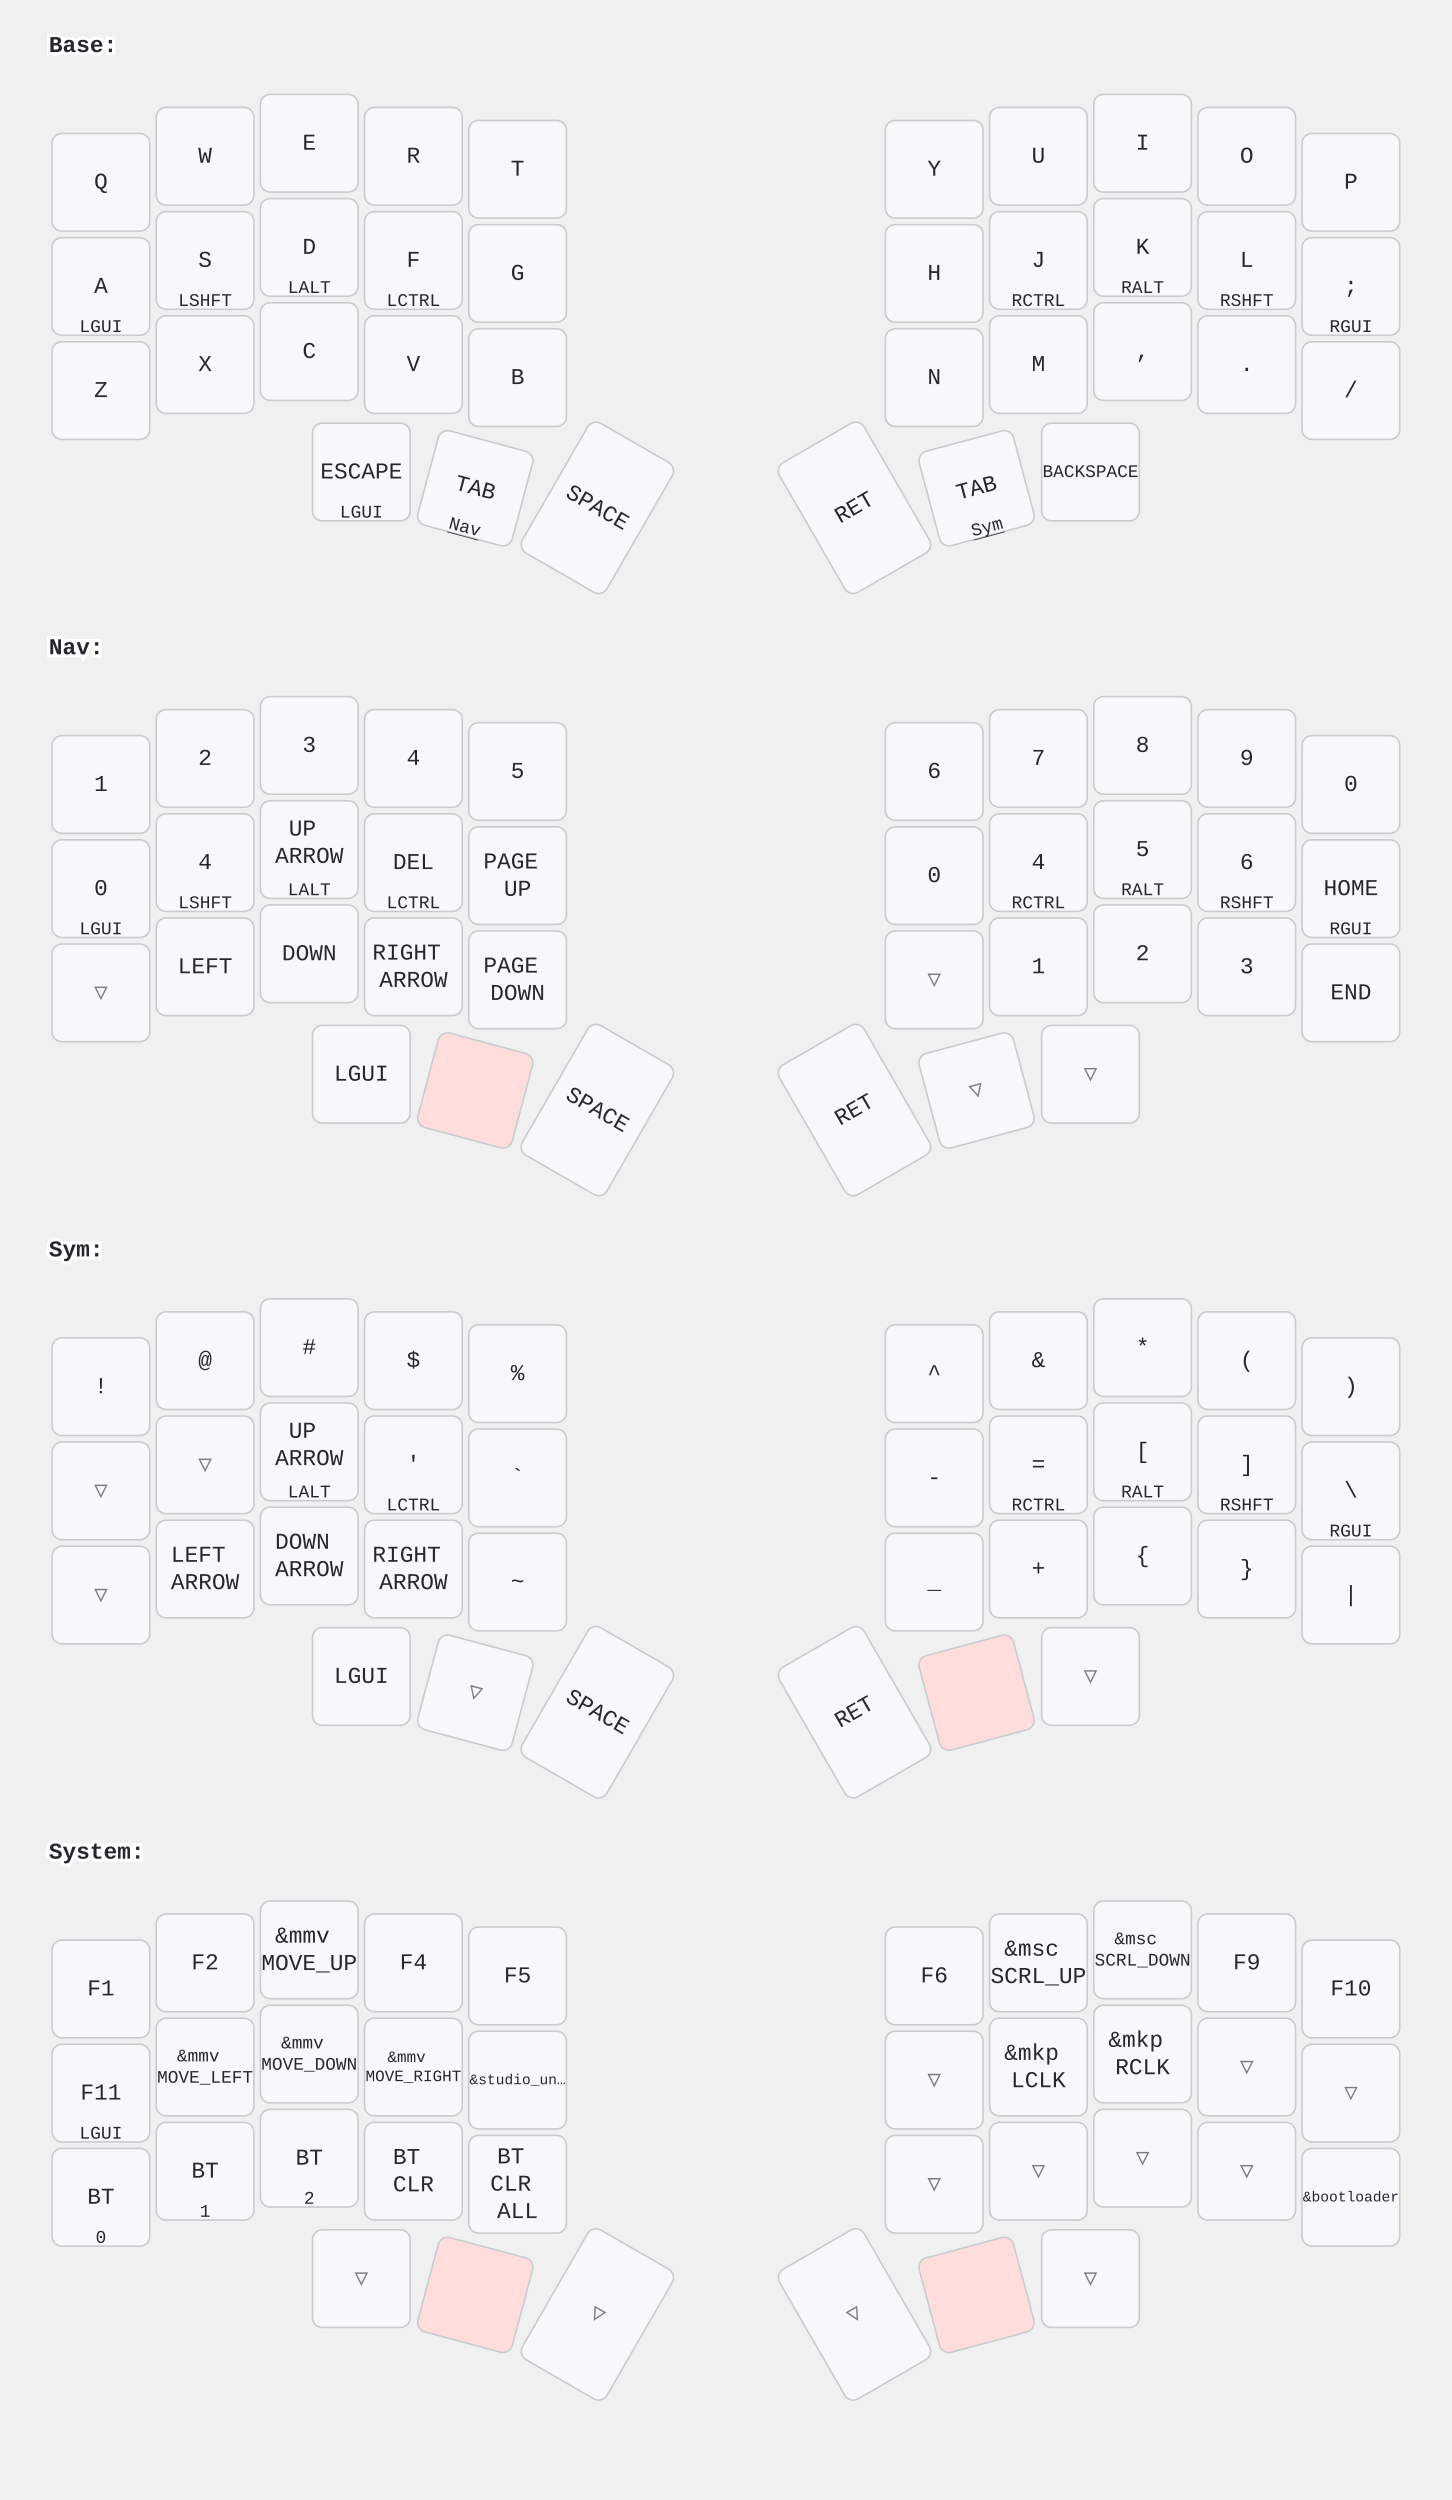
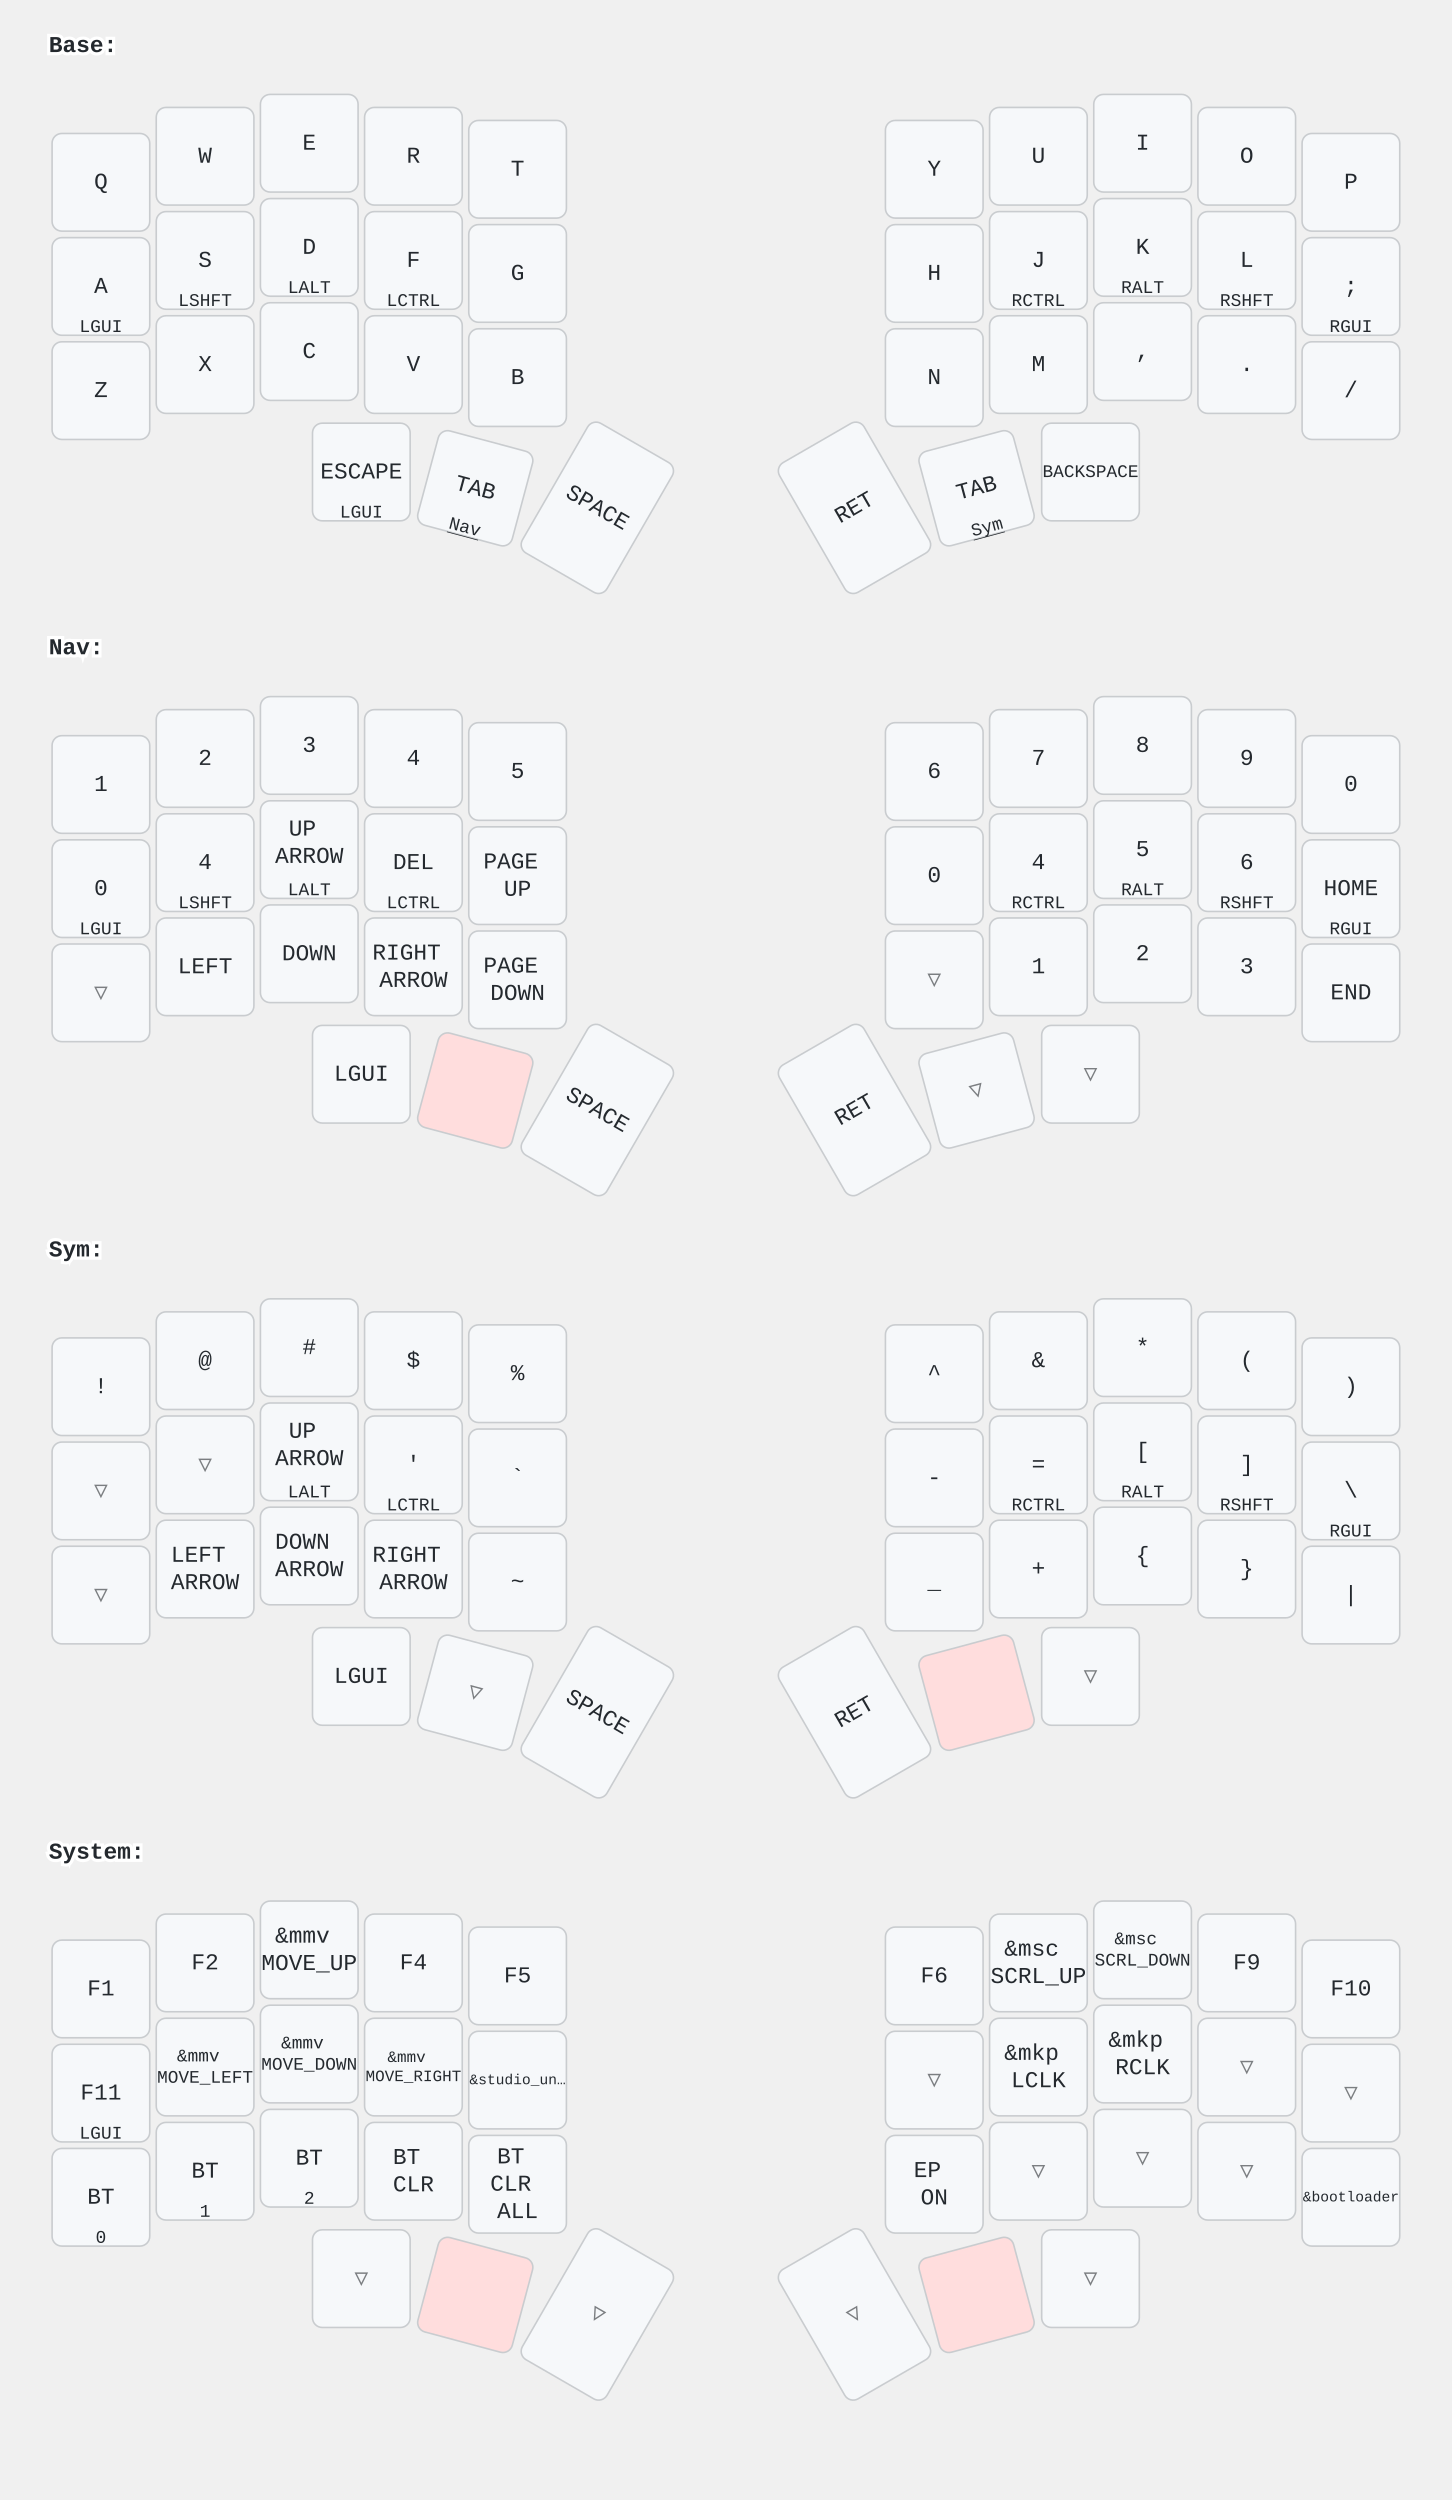
<svg xmlns="http://www.w3.org/2000/svg" width="892" height="1536" viewBox="0 0 892 1536" class="keymap">
  <style>/* inherit to force styles through use tags */
svg path {
    fill: inherit;
}

/* font and background color specifications */
svg.keymap {
    font-family: SFMono-Regular,Consolas,Liberation Mono,Menlo,monospace;
    font-size: 14px;
    font-kerning: normal;
    text-rendering: optimizeLegibility;
    fill: #24292e;
}

/* default key styling */
rect.key {
    fill: #f6f8fa;
}

rect.key, rect.combo {
    stroke: #c9cccf;
    stroke-width: 1;
}

/* default key side styling, only used is draw_key_sides is set */
rect.side {
    filter: brightness(90%);
}

/* color accent for combo boxes */
rect.combo, rect.combo-separate {
    fill: #cdf;
}

/* color accent for held keys */
rect.held, rect.combo.held {
    fill: #fdd;
}

/* color accent for ghost (optional) keys */
rect.ghost, rect.combo.ghost {
    stroke-dasharray: 4, 4;
    stroke-width: 2;
}

text {
    text-anchor: middle;
    dominant-baseline: middle;
}

/* styling for layer labels */
text.label {
    font-weight: bold;
    text-anchor: start;
    stroke: white;
    stroke-width: 4;
    paint-order: stroke;
}

/* styling for optional footer */
text.footer {
    text-anchor: end;
    dominant-baseline: auto;
    stroke: white;
    stroke-width: 4;
    paint-order: stroke;
}

/* styling for combo tap, and key non-tap label text */
text.combo, text.hold, text.shifted, text.left, text.right, text.tl, text.tr, text.bl, text.br {
    font-size: 11px;
}

text.hold, text.bl, text.br {
    text-anchor: middle;
    dominant-baseline: auto;
}

text.shifted, text.tl, text.tr {
    text-anchor: middle;
    dominant-baseline: hanging;
}

text.left, text.tl, text.bl {
    text-anchor: start;
}

text.right, text.tr, text.br {
    text-anchor: end;
}

text.layer-activator {
    text-decoration: underline;
}

/* styling for hold/shifted label text in combo box */
text.combo.hold, text.combo.shifted, text.combo.left, text.combo.right {
    font-size: 8px;
}

/* lighter symbol for transparent keys */
text.trans {
    fill: #7b7e81;
}

/* styling for combo dendrons */
path.combo {
    stroke-width: 1;
    stroke: gray;
    fill: none;
}

/* Start Tabler Icons Cleanup */
/* cannot use height/width with glyphs */
.icon-tabler &gt; path {
    fill: inherit;
    stroke: inherit;
    stroke-width: 2;
}
/* hide tabler's default box */
.icon-tabler &gt; path[stroke="none"][fill="none"] {
    visibility: hidden;
}
/* End Tabler Icons Cleanup */
</style>
  <g transform="translate(30, 0)" class="layer-Base">
    <text x="0" y="28" class="label" id="Base">Base:</text>
    <g transform="translate(0, 56)">
      <g transform="translate(32, 56)" class="key keypos-0">
        <rect rx="6" ry="6" x="-30" y="-30" width="60" height="60" class="key" />
        <text x="0" y="0" class="key tap">Q</text>
      </g>
      <g transform="translate(96, 40)" class="key keypos-1">
        <rect rx="6" ry="6" x="-30" y="-30" width="60" height="60" class="key" />
        <text x="0" y="0" class="key tap">W</text>
      </g>
      <g transform="translate(160, 32)" class="key keypos-2">
        <rect rx="6" ry="6" x="-30" y="-30" width="60" height="60" class="key" />
        <text x="0" y="0" class="key tap">E</text>
      </g>
      <g transform="translate(224, 40)" class="key keypos-3">
        <rect rx="6" ry="6" x="-30" y="-30" width="60" height="60" class="key" />
        <text x="0" y="0" class="key tap">R</text>
      </g>
      <g transform="translate(288, 48)" class="key keypos-4">
        <rect rx="6" ry="6" x="-30" y="-30" width="60" height="60" class="key" />
        <text x="0" y="0" class="key tap">T</text>
      </g>
      <g transform="translate(544, 48)" class="key keypos-5">
        <rect rx="6" ry="6" x="-30" y="-30" width="60" height="60" class="key" />
        <text x="0" y="0" class="key tap">Y</text>
      </g>
      <g transform="translate(608, 40)" class="key keypos-6">
        <rect rx="6" ry="6" x="-30" y="-30" width="60" height="60" class="key" />
        <text x="0" y="0" class="key tap">U</text>
      </g>
      <g transform="translate(672, 32)" class="key keypos-7">
        <rect rx="6" ry="6" x="-30" y="-30" width="60" height="60" class="key" />
        <text x="0" y="0" class="key tap">I</text>
      </g>
      <g transform="translate(736, 40)" class="key keypos-8">
        <rect rx="6" ry="6" x="-30" y="-30" width="60" height="60" class="key" />
        <text x="0" y="0" class="key tap">O</text>
      </g>
      <g transform="translate(800, 56)" class="key keypos-9">
        <rect rx="6" ry="6" x="-30" y="-30" width="60" height="60" class="key" />
        <text x="0" y="0" class="key tap">P</text>
      </g>
      <g transform="translate(32, 120)" class="key keypos-10">
        <rect rx="6" ry="6" x="-30" y="-30" width="60" height="60" class="key" />
        <text x="0" y="0" class="key tap">A</text>
        <text x="0" y="28" class="key hold">LGUI</text>
      </g>
      <g transform="translate(96, 104)" class="key keypos-11">
        <rect rx="6" ry="6" x="-30" y="-30" width="60" height="60" class="key" />
        <text x="0" y="0" class="key tap">S</text>
        <text x="0" y="28" class="key hold">LSHFT</text>
      </g>
      <g transform="translate(160, 96)" class="key keypos-12">
        <rect rx="6" ry="6" x="-30" y="-30" width="60" height="60" class="key" />
        <text x="0" y="0" class="key tap">D</text>
        <text x="0" y="28" class="key hold">LALT</text>
      </g>
      <g transform="translate(224, 104)" class="key keypos-13">
        <rect rx="6" ry="6" x="-30" y="-30" width="60" height="60" class="key" />
        <text x="0" y="0" class="key tap">F</text>
        <text x="0" y="28" class="key hold">LCTRL</text>
      </g>
      <g transform="translate(288, 112)" class="key keypos-14">
        <rect rx="6" ry="6" x="-30" y="-30" width="60" height="60" class="key" />
        <text x="0" y="0" class="key tap">G</text>
      </g>
      <g transform="translate(544, 112)" class="key keypos-15">
        <rect rx="6" ry="6" x="-30" y="-30" width="60" height="60" class="key" />
        <text x="0" y="0" class="key tap">H</text>
      </g>
      <g transform="translate(608, 104)" class="key keypos-16">
        <rect rx="6" ry="6" x="-30" y="-30" width="60" height="60" class="key" />
        <text x="0" y="0" class="key tap">J</text>
        <text x="0" y="28" class="key hold">RCTRL</text>
      </g>
      <g transform="translate(672, 96)" class="key keypos-17">
        <rect rx="6" ry="6" x="-30" y="-30" width="60" height="60" class="key" />
        <text x="0" y="0" class="key tap">K</text>
        <text x="0" y="28" class="key hold">RALT</text>
      </g>
      <g transform="translate(736, 104)" class="key keypos-18">
        <rect rx="6" ry="6" x="-30" y="-30" width="60" height="60" class="key" />
        <text x="0" y="0" class="key tap">L</text>
        <text x="0" y="28" class="key hold">RSHFT</text>
      </g>
      <g transform="translate(800, 120)" class="key keypos-19">
        <rect rx="6" ry="6" x="-30" y="-30" width="60" height="60" class="key" />
        <text x="0" y="0" class="key tap">;</text>
        <text x="0" y="28" class="key hold">RGUI</text>
      </g>
      <g transform="translate(32, 184)" class="key keypos-20">
        <rect rx="6" ry="6" x="-30" y="-30" width="60" height="60" class="key" />
        <text x="0" y="0" class="key tap">Z</text>
      </g>
      <g transform="translate(96, 168)" class="key keypos-21">
        <rect rx="6" ry="6" x="-30" y="-30" width="60" height="60" class="key" />
        <text x="0" y="0" class="key tap">X</text>
      </g>
      <g transform="translate(160, 160)" class="key keypos-22">
        <rect rx="6" ry="6" x="-30" y="-30" width="60" height="60" class="key" />
        <text x="0" y="0" class="key tap">C</text>
      </g>
      <g transform="translate(224, 168)" class="key keypos-23">
        <rect rx="6" ry="6" x="-30" y="-30" width="60" height="60" class="key" />
        <text x="0" y="0" class="key tap">V</text>
      </g>
      <g transform="translate(288, 176)" class="key keypos-24">
        <rect rx="6" ry="6" x="-30" y="-30" width="60" height="60" class="key" />
        <text x="0" y="0" class="key tap">B</text>
      </g>
      <g transform="translate(544, 176)" class="key keypos-25">
        <rect rx="6" ry="6" x="-30" y="-30" width="60" height="60" class="key" />
        <text x="0" y="0" class="key tap">N</text>
      </g>
      <g transform="translate(608, 168)" class="key keypos-26">
        <rect rx="6" ry="6" x="-30" y="-30" width="60" height="60" class="key" />
        <text x="0" y="0" class="key tap">M</text>
      </g>
      <g transform="translate(672, 160)" class="key keypos-27">
        <rect rx="6" ry="6" x="-30" y="-30" width="60" height="60" class="key" />
        <text x="0" y="0" class="key tap">,</text>
      </g>
      <g transform="translate(736, 168)" class="key keypos-28">
        <rect rx="6" ry="6" x="-30" y="-30" width="60" height="60" class="key" />
        <text x="0" y="0" class="key tap">.</text>
      </g>
      <g transform="translate(800, 184)" class="key keypos-29">
        <rect rx="6" ry="6" x="-30" y="-30" width="60" height="60" class="key" />
        <text x="0" y="0" class="key tap">/</text>
      </g>
      <g transform="translate(192, 234)" class="key keypos-30">
        <rect rx="6" ry="6" x="-30" y="-30" width="60" height="60" class="key" />
        <text x="0" y="0" class="key tap">ESCAPE</text>
        <text x="0" y="28" class="key hold">LGUI</text>
      </g>
      <g transform="translate(262, 244) rotate(15.0)" class="key keypos-31">
        <rect rx="6" ry="6" x="-30" y="-30" width="60" height="60" class="key" />
        <text x="0" y="0" class="key tap">TAB</text>
        <a href="#Nav">
          <text x="0" y="28" class="key hold layer-activator">Nav</text>
        </a>
      </g>
      <g transform="translate(337, 256) rotate(30.0)" class="key keypos-32">
        <rect rx="6" ry="6" x="-30" y="-46" width="60" height="92" class="key" />
        <text x="0" y="0" class="key tap">SPACE</text>
      </g>
      <g transform="translate(495, 256) rotate(-30.0)" class="key keypos-33">
        <rect rx="6" ry="6" x="-30" y="-46" width="60" height="92" class="key" />
        <text x="0" y="0" class="key tap">RET</text>
      </g>
      <g transform="translate(570, 244) rotate(-15.0)" class="key keypos-34">
        <rect rx="6" ry="6" x="-30" y="-30" width="60" height="60" class="key" />
        <text x="0" y="0" class="key tap">TAB</text>
        <a href="#Sym">
          <text x="0" y="28" class="key hold layer-activator">Sym</text>
        </a>
      </g>
      <g transform="translate(640, 234)" class="key keypos-35">
        <rect rx="6" ry="6" x="-30" y="-30" width="60" height="60" class="key" />
        <text x="0" y="0" class="key tap">
          <tspan style="font-size: 78%">BACKSPACE</tspan>
        </text>
      </g>
    </g>
  </g>
  <g transform="translate(30, 370)" class="layer-Nav">
    <text x="0" y="28" class="label" id="Nav">Nav:</text>
    <g transform="translate(0, 56)">
      <g transform="translate(32, 56)" class="key keypos-0">
        <rect rx="6" ry="6" x="-30" y="-30" width="60" height="60" class="key" />
        <text x="0" y="0" class="key tap">1</text>
      </g>
      <g transform="translate(96, 40)" class="key keypos-1">
        <rect rx="6" ry="6" x="-30" y="-30" width="60" height="60" class="key" />
        <text x="0" y="0" class="key tap">2</text>
      </g>
      <g transform="translate(160, 32)" class="key keypos-2">
        <rect rx="6" ry="6" x="-30" y="-30" width="60" height="60" class="key" />
        <text x="0" y="0" class="key tap">3</text>
      </g>
      <g transform="translate(224, 40)" class="key keypos-3">
        <rect rx="6" ry="6" x="-30" y="-30" width="60" height="60" class="key" />
        <text x="0" y="0" class="key tap">4</text>
      </g>
      <g transform="translate(288, 48)" class="key keypos-4">
        <rect rx="6" ry="6" x="-30" y="-30" width="60" height="60" class="key" />
        <text x="0" y="0" class="key tap">5</text>
      </g>
      <g transform="translate(544, 48)" class="key keypos-5">
        <rect rx="6" ry="6" x="-30" y="-30" width="60" height="60" class="key" />
        <text x="0" y="0" class="key tap">6</text>
      </g>
      <g transform="translate(608, 40)" class="key keypos-6">
        <rect rx="6" ry="6" x="-30" y="-30" width="60" height="60" class="key" />
        <text x="0" y="0" class="key tap">7</text>
      </g>
      <g transform="translate(672, 32)" class="key keypos-7">
        <rect rx="6" ry="6" x="-30" y="-30" width="60" height="60" class="key" />
        <text x="0" y="0" class="key tap">8</text>
      </g>
      <g transform="translate(736, 40)" class="key keypos-8">
        <rect rx="6" ry="6" x="-30" y="-30" width="60" height="60" class="key" />
        <text x="0" y="0" class="key tap">9</text>
      </g>
      <g transform="translate(800, 56)" class="key keypos-9">
        <rect rx="6" ry="6" x="-30" y="-30" width="60" height="60" class="key" />
        <text x="0" y="0" class="key tap">0</text>
      </g>
      <g transform="translate(32, 120)" class="key keypos-10">
        <rect rx="6" ry="6" x="-30" y="-30" width="60" height="60" class="key" />
        <text x="0" y="0" class="key tap">0</text>
        <text x="0" y="28" class="key hold">LGUI</text>
      </g>
      <g transform="translate(96, 104)" class="key keypos-11">
        <rect rx="6" ry="6" x="-30" y="-30" width="60" height="60" class="key" />
        <text x="0" y="0" class="key tap">4</text>
        <text x="0" y="28" class="key hold">LSHFT</text>
      </g>
      <g transform="translate(160, 96)" class="key keypos-12">
        <rect rx="6" ry="6" x="-30" y="-30" width="60" height="60" class="key" />
        <text x="0" y="0" class="key tap">
          <tspan x="0" dy="-0.9em">UP</tspan>
          <tspan x="0" dy="1.2em">ARROW</tspan>
        </text>
        <text x="0" y="28" class="key hold">LALT</text>
      </g>
      <g transform="translate(224, 104)" class="key keypos-13">
        <rect rx="6" ry="6" x="-30" y="-30" width="60" height="60" class="key" />
        <text x="0" y="0" class="key tap">DEL</text>
        <text x="0" y="28" class="key hold">LCTRL</text>
      </g>
      <g transform="translate(288, 112)" class="key keypos-14">
        <rect rx="6" ry="6" x="-30" y="-30" width="60" height="60" class="key" />
        <text x="0" y="0" class="key tap">
          <tspan x="0" dy="-0.6em">PAGE</tspan>
          <tspan x="0" dy="1.2em">UP</tspan>
        </text>
      </g>
      <g transform="translate(544, 112)" class="key keypos-15">
        <rect rx="6" ry="6" x="-30" y="-30" width="60" height="60" class="key" />
        <text x="0" y="0" class="key tap">0</text>
      </g>
      <g transform="translate(608, 104)" class="key keypos-16">
        <rect rx="6" ry="6" x="-30" y="-30" width="60" height="60" class="key" />
        <text x="0" y="0" class="key tap">4</text>
        <text x="0" y="28" class="key hold">RCTRL</text>
      </g>
      <g transform="translate(672, 96)" class="key keypos-17">
        <rect rx="6" ry="6" x="-30" y="-30" width="60" height="60" class="key" />
        <text x="0" y="0" class="key tap">5</text>
        <text x="0" y="28" class="key hold">RALT</text>
      </g>
      <g transform="translate(736, 104)" class="key keypos-18">
        <rect rx="6" ry="6" x="-30" y="-30" width="60" height="60" class="key" />
        <text x="0" y="0" class="key tap">6</text>
        <text x="0" y="28" class="key hold">RSHFT</text>
      </g>
      <g transform="translate(800, 120)" class="key keypos-19">
        <rect rx="6" ry="6" x="-30" y="-30" width="60" height="60" class="key" />
        <text x="0" y="0" class="key tap">HOME</text>
        <text x="0" y="28" class="key hold">RGUI</text>
      </g>
      <g transform="translate(32, 184)" class="key trans keypos-20">
        <rect rx="6" ry="6" x="-30" y="-30" width="60" height="60" class="key trans" />
        <text x="0" y="0" class="key trans tap">▽</text>
      </g>
      <g transform="translate(96, 168)" class="key keypos-21">
        <rect rx="6" ry="6" x="-30" y="-30" width="60" height="60" class="key" />
        <text x="0" y="0" class="key tap">LEFT</text>
      </g>
      <g transform="translate(160, 160)" class="key keypos-22">
        <rect rx="6" ry="6" x="-30" y="-30" width="60" height="60" class="key" />
        <text x="0" y="0" class="key tap">DOWN</text>
      </g>
      <g transform="translate(224, 168)" class="key keypos-23">
        <rect rx="6" ry="6" x="-30" y="-30" width="60" height="60" class="key" />
        <text x="0" y="0" class="key tap">
          <tspan x="0" dy="-0.6em">RIGHT</tspan>
          <tspan x="0" dy="1.2em">ARROW</tspan>
        </text>
      </g>
      <g transform="translate(288, 176)" class="key keypos-24">
        <rect rx="6" ry="6" x="-30" y="-30" width="60" height="60" class="key" />
        <text x="0" y="0" class="key tap">
          <tspan x="0" dy="-0.6em">PAGE</tspan>
          <tspan x="0" dy="1.2em">DOWN</tspan>
        </text>
      </g>
      <g transform="translate(544, 176)" class="key trans keypos-25">
        <rect rx="6" ry="6" x="-30" y="-30" width="60" height="60" class="key trans" />
        <text x="0" y="0" class="key trans tap">▽</text>
      </g>
      <g transform="translate(608, 168)" class="key keypos-26">
        <rect rx="6" ry="6" x="-30" y="-30" width="60" height="60" class="key" />
        <text x="0" y="0" class="key tap">1</text>
      </g>
      <g transform="translate(672, 160)" class="key keypos-27">
        <rect rx="6" ry="6" x="-30" y="-30" width="60" height="60" class="key" />
        <text x="0" y="0" class="key tap">2</text>
      </g>
      <g transform="translate(736, 168)" class="key keypos-28">
        <rect rx="6" ry="6" x="-30" y="-30" width="60" height="60" class="key" />
        <text x="0" y="0" class="key tap">3</text>
      </g>
      <g transform="translate(800, 184)" class="key keypos-29">
        <rect rx="6" ry="6" x="-30" y="-30" width="60" height="60" class="key" />
        <text x="0" y="0" class="key tap">END</text>
      </g>
      <g transform="translate(192, 234)" class="key keypos-30">
        <rect rx="6" ry="6" x="-30" y="-30" width="60" height="60" class="key" />
        <text x="0" y="0" class="key tap">LGUI</text>
      </g>
      <g transform="translate(262, 244) rotate(15.0)" class="key held keypos-31">
        <rect rx="6" ry="6" x="-30" y="-30" width="60" height="60" class="key held" />
      </g>
      <g transform="translate(337, 256) rotate(30.0)" class="key keypos-32">
        <rect rx="6" ry="6" x="-30" y="-46" width="60" height="92" class="key" />
        <text x="0" y="0" class="key tap">SPACE</text>
      </g>
      <g transform="translate(495, 256) rotate(-30.0)" class="key keypos-33">
        <rect rx="6" ry="6" x="-30" y="-46" width="60" height="92" class="key" />
        <text x="0" y="0" class="key tap">RET</text>
      </g>
      <g transform="translate(570, 244) rotate(-15.0)" class="key trans keypos-34">
        <rect rx="6" ry="6" x="-30" y="-30" width="60" height="60" class="key trans" />
        <text x="0" y="0" class="key trans tap">▽</text>
      </g>
      <g transform="translate(640, 234)" class="key trans keypos-35">
        <rect rx="6" ry="6" x="-30" y="-30" width="60" height="60" class="key trans" />
        <text x="0" y="0" class="key trans tap">▽</text>
      </g>
    </g>
  </g>
  <g transform="translate(30, 740)" class="layer-Sym">
    <text x="0" y="28" class="label" id="Sym">Sym:</text>
    <g transform="translate(0, 56)">
      <g transform="translate(32, 56)" class="key keypos-0">
        <rect rx="6" ry="6" x="-30" y="-30" width="60" height="60" class="key" />
        <text x="0" y="0" class="key tap">!</text>
      </g>
      <g transform="translate(96, 40)" class="key keypos-1">
        <rect rx="6" ry="6" x="-30" y="-30" width="60" height="60" class="key" />
        <text x="0" y="0" class="key tap">@</text>
      </g>
      <g transform="translate(160, 32)" class="key keypos-2">
        <rect rx="6" ry="6" x="-30" y="-30" width="60" height="60" class="key" />
        <text x="0" y="0" class="key tap">#</text>
      </g>
      <g transform="translate(224, 40)" class="key keypos-3">
        <rect rx="6" ry="6" x="-30" y="-30" width="60" height="60" class="key" />
        <text x="0" y="0" class="key tap">$</text>
      </g>
      <g transform="translate(288, 48)" class="key keypos-4">
        <rect rx="6" ry="6" x="-30" y="-30" width="60" height="60" class="key" />
        <text x="0" y="0" class="key tap">%</text>
      </g>
      <g transform="translate(544, 48)" class="key keypos-5">
        <rect rx="6" ry="6" x="-30" y="-30" width="60" height="60" class="key" />
        <text x="0" y="0" class="key tap">^</text>
      </g>
      <g transform="translate(608, 40)" class="key keypos-6">
        <rect rx="6" ry="6" x="-30" y="-30" width="60" height="60" class="key" />
        <text x="0" y="0" class="key tap">&amp;</text>
      </g>
      <g transform="translate(672, 32)" class="key keypos-7">
        <rect rx="6" ry="6" x="-30" y="-30" width="60" height="60" class="key" />
        <text x="0" y="0" class="key tap">*</text>
      </g>
      <g transform="translate(736, 40)" class="key keypos-8">
        <rect rx="6" ry="6" x="-30" y="-30" width="60" height="60" class="key" />
        <text x="0" y="0" class="key tap">(</text>
      </g>
      <g transform="translate(800, 56)" class="key keypos-9">
        <rect rx="6" ry="6" x="-30" y="-30" width="60" height="60" class="key" />
        <text x="0" y="0" class="key tap">)</text>
      </g>
      <g transform="translate(32, 120)" class="key trans keypos-10">
        <rect rx="6" ry="6" x="-30" y="-30" width="60" height="60" class="key trans" />
        <text x="0" y="0" class="key trans tap">▽</text>
      </g>
      <g transform="translate(96, 104)" class="key trans keypos-11">
        <rect rx="6" ry="6" x="-30" y="-30" width="60" height="60" class="key trans" />
        <text x="0" y="0" class="key trans tap">▽</text>
      </g>
      <g transform="translate(160, 96)" class="key keypos-12">
        <rect rx="6" ry="6" x="-30" y="-30" width="60" height="60" class="key" />
        <text x="0" y="0" class="key tap">
          <tspan x="0" dy="-0.9em">UP</tspan>
          <tspan x="0" dy="1.2em">ARROW</tspan>
        </text>
        <text x="0" y="28" class="key hold">LALT</text>
      </g>
      <g transform="translate(224, 104)" class="key keypos-13">
        <rect rx="6" ry="6" x="-30" y="-30" width="60" height="60" class="key" />
        <text x="0" y="0" class="key tap">'</text>
        <text x="0" y="28" class="key hold">LCTRL</text>
      </g>
      <g transform="translate(288, 112)" class="key keypos-14">
        <rect rx="6" ry="6" x="-30" y="-30" width="60" height="60" class="key" />
        <text x="0" y="0" class="key tap">`</text>
      </g>
      <g transform="translate(544, 112)" class="key keypos-15">
        <rect rx="6" ry="6" x="-30" y="-30" width="60" height="60" class="key" />
        <text x="0" y="0" class="key tap">-</text>
      </g>
      <g transform="translate(608, 104)" class="key keypos-16">
        <rect rx="6" ry="6" x="-30" y="-30" width="60" height="60" class="key" />
        <text x="0" y="0" class="key tap">=</text>
        <text x="0" y="28" class="key hold">RCTRL</text>
      </g>
      <g transform="translate(672, 96)" class="key keypos-17">
        <rect rx="6" ry="6" x="-30" y="-30" width="60" height="60" class="key" />
        <text x="0" y="0" class="key tap">[</text>
        <text x="0" y="28" class="key hold">RALT</text>
      </g>
      <g transform="translate(736, 104)" class="key keypos-18">
        <rect rx="6" ry="6" x="-30" y="-30" width="60" height="60" class="key" />
        <text x="0" y="0" class="key tap">]</text>
        <text x="0" y="28" class="key hold">RSHFT</text>
      </g>
      <g transform="translate(800, 120)" class="key keypos-19">
        <rect rx="6" ry="6" x="-30" y="-30" width="60" height="60" class="key" />
        <text x="0" y="0" class="key tap">\</text>
        <text x="0" y="28" class="key hold">RGUI</text>
      </g>
      <g transform="translate(32, 184)" class="key trans keypos-20">
        <rect rx="6" ry="6" x="-30" y="-30" width="60" height="60" class="key trans" />
        <text x="0" y="0" class="key trans tap">▽</text>
      </g>
      <g transform="translate(96, 168)" class="key keypos-21">
        <rect rx="6" ry="6" x="-30" y="-30" width="60" height="60" class="key" />
        <text x="0" y="0" class="key tap">
          <tspan x="0" dy="-0.6em">LEFT</tspan>
          <tspan x="0" dy="1.2em">ARROW</tspan>
        </text>
      </g>
      <g transform="translate(160, 160)" class="key keypos-22">
        <rect rx="6" ry="6" x="-30" y="-30" width="60" height="60" class="key" />
        <text x="0" y="0" class="key tap">
          <tspan x="0" dy="-0.6em">DOWN</tspan>
          <tspan x="0" dy="1.2em">ARROW</tspan>
        </text>
      </g>
      <g transform="translate(224, 168)" class="key keypos-23">
        <rect rx="6" ry="6" x="-30" y="-30" width="60" height="60" class="key" />
        <text x="0" y="0" class="key tap">
          <tspan x="0" dy="-0.6em">RIGHT</tspan>
          <tspan x="0" dy="1.2em">ARROW</tspan>
        </text>
      </g>
      <g transform="translate(288, 176)" class="key keypos-24">
        <rect rx="6" ry="6" x="-30" y="-30" width="60" height="60" class="key" />
        <text x="0" y="0" class="key tap">~</text>
      </g>
      <g transform="translate(544, 176)" class="key keypos-25">
        <rect rx="6" ry="6" x="-30" y="-30" width="60" height="60" class="key" />
        <text x="0" y="0" class="key tap">_</text>
      </g>
      <g transform="translate(608, 168)" class="key keypos-26">
        <rect rx="6" ry="6" x="-30" y="-30" width="60" height="60" class="key" />
        <text x="0" y="0" class="key tap">+</text>
      </g>
      <g transform="translate(672, 160)" class="key keypos-27">
        <rect rx="6" ry="6" x="-30" y="-30" width="60" height="60" class="key" />
        <text x="0" y="0" class="key tap">{</text>
      </g>
      <g transform="translate(736, 168)" class="key keypos-28">
        <rect rx="6" ry="6" x="-30" y="-30" width="60" height="60" class="key" />
        <text x="0" y="0" class="key tap">}</text>
      </g>
      <g transform="translate(800, 184)" class="key keypos-29">
        <rect rx="6" ry="6" x="-30" y="-30" width="60" height="60" class="key" />
        <text x="0" y="0" class="key tap">|</text>
      </g>
      <g transform="translate(192, 234)" class="key keypos-30">
        <rect rx="6" ry="6" x="-30" y="-30" width="60" height="60" class="key" />
        <text x="0" y="0" class="key tap">LGUI</text>
      </g>
      <g transform="translate(262, 244) rotate(15.0)" class="key trans keypos-31">
        <rect rx="6" ry="6" x="-30" y="-30" width="60" height="60" class="key trans" />
        <text x="0" y="0" class="key trans tap">▽</text>
      </g>
      <g transform="translate(337, 256) rotate(30.0)" class="key keypos-32">
        <rect rx="6" ry="6" x="-30" y="-46" width="60" height="92" class="key" />
        <text x="0" y="0" class="key tap">SPACE</text>
      </g>
      <g transform="translate(495, 256) rotate(-30.0)" class="key keypos-33">
        <rect rx="6" ry="6" x="-30" y="-46" width="60" height="92" class="key" />
        <text x="0" y="0" class="key tap">RET</text>
      </g>
      <g transform="translate(570, 244) rotate(-15.0)" class="key held keypos-34">
        <rect rx="6" ry="6" x="-30" y="-30" width="60" height="60" class="key held" />
      </g>
      <g transform="translate(640, 234)" class="key trans keypos-35">
        <rect rx="6" ry="6" x="-30" y="-30" width="60" height="60" class="key trans" />
        <text x="0" y="0" class="key trans tap">▽</text>
      </g>
    </g>
  </g>
  <g transform="translate(30, 1110)" class="layer-System">
    <text x="0" y="28" class="label" id="System">System:</text>
    <g transform="translate(0, 56)">
      <g transform="translate(32, 56)" class="key keypos-0">
        <rect rx="6" ry="6" x="-30" y="-30" width="60" height="60" class="key" />
        <text x="0" y="0" class="key tap">F1</text>
      </g>
      <g transform="translate(96, 40)" class="key keypos-1">
        <rect rx="6" ry="6" x="-30" y="-30" width="60" height="60" class="key" />
        <text x="0" y="0" class="key tap">F2</text>
      </g>
      <g transform="translate(160, 32)" class="key keypos-2">
        <rect rx="6" ry="6" x="-30" y="-30" width="60" height="60" class="key" />
        <text x="0" y="0" class="key tap">
          <tspan x="0" dy="-0.6em">&amp;mmv</tspan>
          <tspan x="0" dy="1.2em">MOVE_UP</tspan>
        </text>
      </g>
      <g transform="translate(224, 40)" class="key keypos-3">
        <rect rx="6" ry="6" x="-30" y="-30" width="60" height="60" class="key" />
        <text x="0" y="0" class="key tap">F4</text>
      </g>
      <g transform="translate(288, 48)" class="key keypos-4">
        <rect rx="6" ry="6" x="-30" y="-30" width="60" height="60" class="key" />
        <text x="0" y="0" class="key tap">F5</text>
      </g>
      <g transform="translate(544, 48)" class="key keypos-5">
        <rect rx="6" ry="6" x="-30" y="-30" width="60" height="60" class="key" />
        <text x="0" y="0" class="key tap">F6</text>
      </g>
      <g transform="translate(608, 40)" class="key keypos-6">
        <rect rx="6" ry="6" x="-30" y="-30" width="60" height="60" class="key" />
        <text x="0" y="0" class="key tap">
          <tspan x="0" dy="-0.6em">&amp;msc</tspan>
          <tspan x="0" dy="1.2em">SCRL_UP</tspan>
        </text>
      </g>
      <g transform="translate(672, 32)" class="key keypos-7">
        <rect rx="6" ry="6" x="-30" y="-30" width="60" height="60" class="key" />
        <text x="0" y="0" class="key tap">
          <tspan x="0" dy="-0.6em" style="font-size: 78%">&amp;msc</tspan>
          <tspan x="0" dy="1.2em" style="font-size: 78%">SCRL_DOWN</tspan>
        </text>
      </g>
      <g transform="translate(736, 40)" class="key keypos-8">
        <rect rx="6" ry="6" x="-30" y="-30" width="60" height="60" class="key" />
        <text x="0" y="0" class="key tap">F9</text>
      </g>
      <g transform="translate(800, 56)" class="key keypos-9">
        <rect rx="6" ry="6" x="-30" y="-30" width="60" height="60" class="key" />
        <text x="0" y="0" class="key tap">F10</text>
      </g>
      <g transform="translate(32, 120)" class="key keypos-10">
        <rect rx="6" ry="6" x="-30" y="-30" width="60" height="60" class="key" />
        <text x="0" y="0" class="key tap">F11</text>
        <text x="0" y="28" class="key hold">LGUI</text>
      </g>
      <g transform="translate(96, 104)" class="key keypos-11">
        <rect rx="6" ry="6" x="-30" y="-30" width="60" height="60" class="key" />
        <text x="0" y="0" class="key tap">
          <tspan x="0" dy="-0.6em" style="font-size: 78%">&amp;mmv</tspan>
          <tspan x="0" dy="1.2em" style="font-size: 78%">MOVE_LEFT</tspan>
        </text>
      </g>
      <g transform="translate(160, 96)" class="key keypos-12">
        <rect rx="6" ry="6" x="-30" y="-30" width="60" height="60" class="key" />
        <text x="0" y="0" class="key tap">
          <tspan x="0" dy="-0.6em" style="font-size: 78%">&amp;mmv</tspan>
          <tspan x="0" dy="1.2em" style="font-size: 78%">MOVE_DOWN</tspan>
        </text>
      </g>
      <g transform="translate(224, 104)" class="key keypos-13">
        <rect rx="6" ry="6" x="-30" y="-30" width="60" height="60" class="key" />
        <text x="0" y="0" class="key tap">
          <tspan x="0" dy="-0.6em" style="font-size: 70%">&amp;mmv</tspan>
          <tspan x="0" dy="1.2em" style="font-size: 70%">MOVE_RIGHT</tspan>
        </text>
      </g>
      <g transform="translate(288, 112)" class="key keypos-14">
        <rect rx="6" ry="6" x="-30" y="-30" width="60" height="60" class="key" />
        <text x="0" y="0" class="key tap">
          <tspan style="font-size: 64%">&amp;studio_un…</tspan>
        </text>
      </g>
      <g transform="translate(544, 112)" class="key trans keypos-15">
        <rect rx="6" ry="6" x="-30" y="-30" width="60" height="60" class="key trans" />
        <text x="0" y="0" class="key trans tap">▽</text>
      </g>
      <g transform="translate(608, 104)" class="key keypos-16">
        <rect rx="6" ry="6" x="-30" y="-30" width="60" height="60" class="key" />
        <text x="0" y="0" class="key tap">
          <tspan x="0" dy="-0.6em">&amp;mkp</tspan>
          <tspan x="0" dy="1.2em">LCLK</tspan>
        </text>
      </g>
      <g transform="translate(672, 96)" class="key keypos-17">
        <rect rx="6" ry="6" x="-30" y="-30" width="60" height="60" class="key" />
        <text x="0" y="0" class="key tap">
          <tspan x="0" dy="-0.6em">&amp;mkp</tspan>
          <tspan x="0" dy="1.2em">RCLK</tspan>
        </text>
      </g>
      <g transform="translate(736, 104)" class="key trans keypos-18">
        <rect rx="6" ry="6" x="-30" y="-30" width="60" height="60" class="key trans" />
        <text x="0" y="0" class="key trans tap">▽</text>
      </g>
      <g transform="translate(800, 120)" class="key trans keypos-19">
        <rect rx="6" ry="6" x="-30" y="-30" width="60" height="60" class="key trans" />
        <text x="0" y="0" class="key trans tap">▽</text>
      </g>
      <g transform="translate(32, 184)" class="key keypos-20">
        <rect rx="6" ry="6" x="-30" y="-30" width="60" height="60" class="key" />
        <text x="0" y="0" class="key tap">BT</text>
        <text x="0" y="28" class="key hold">0</text>
      </g>
      <g transform="translate(96, 168)" class="key keypos-21">
        <rect rx="6" ry="6" x="-30" y="-30" width="60" height="60" class="key" />
        <text x="0" y="0" class="key tap">BT</text>
        <text x="0" y="28" class="key hold">1</text>
      </g>
      <g transform="translate(160, 160)" class="key keypos-22">
        <rect rx="6" ry="6" x="-30" y="-30" width="60" height="60" class="key" />
        <text x="0" y="0" class="key tap">BT</text>
        <text x="0" y="28" class="key hold">2</text>
      </g>
      <g transform="translate(224, 168)" class="key keypos-23">
        <rect rx="6" ry="6" x="-30" y="-30" width="60" height="60" class="key" />
        <text x="0" y="0" class="key tap">
          <tspan x="0" dy="-0.6em">BT</tspan>
          <tspan x="0" dy="1.2em">CLR</tspan>
        </text>
      </g>
      <g transform="translate(288, 176)" class="key keypos-24">
        <rect rx="6" ry="6" x="-30" y="-30" width="60" height="60" class="key" />
        <text x="0" y="0" class="key tap">
          <tspan x="0" dy="-1.2em">BT</tspan>
          <tspan x="0" dy="1.2em">CLR</tspan>
          <tspan x="0" dy="1.2em">ALL</tspan>
        </text>
      </g>
-       <g transform="translate(544, 176)" class="key trans keypos-25">
-         <rect rx="6" ry="6" x="-30" y="-30" width="60" height="60" class="key trans" />
-         <text x="0" y="0" class="key trans tap">▽</text>
+       <g transform="translate(544, 176)" class="key keypos-25">
+         <rect rx="6" ry="6" x="-30" y="-30" width="60" height="60" class="key" />
+         <text x="0" y="0" class="key tap">
+           <tspan x="0" dy="-0.6em">EP</tspan>
+           <tspan x="0" dy="1.2em">ON</tspan>
+         </text>
      </g>
      <g transform="translate(608, 168)" class="key trans keypos-26">
        <rect rx="6" ry="6" x="-30" y="-30" width="60" height="60" class="key trans" />
        <text x="0" y="0" class="key trans tap">▽</text>
      </g>
      <g transform="translate(672, 160)" class="key trans keypos-27">
        <rect rx="6" ry="6" x="-30" y="-30" width="60" height="60" class="key trans" />
        <text x="0" y="0" class="key trans tap">▽</text>
      </g>
      <g transform="translate(736, 168)" class="key trans keypos-28">
        <rect rx="6" ry="6" x="-30" y="-30" width="60" height="60" class="key trans" />
        <text x="0" y="0" class="key trans tap">▽</text>
      </g>
      <g transform="translate(800, 184)" class="key keypos-29">
        <rect rx="6" ry="6" x="-30" y="-30" width="60" height="60" class="key" />
        <text x="0" y="0" class="key tap">
          <tspan style="font-size: 64%">&amp;bootloader</tspan>
        </text>
      </g>
      <g transform="translate(192, 234)" class="key trans keypos-30">
        <rect rx="6" ry="6" x="-30" y="-30" width="60" height="60" class="key trans" />
        <text x="0" y="0" class="key trans tap">▽</text>
      </g>
      <g transform="translate(262, 244) rotate(15.0)" class="key held keypos-31">
        <rect rx="6" ry="6" x="-30" y="-30" width="60" height="60" class="key held" />
      </g>
      <g transform="translate(337, 256) rotate(30.0)" class="key trans keypos-32">
        <rect rx="6" ry="6" x="-30" y="-46" width="60" height="92" class="key trans" />
        <text x="0" y="0" class="key trans tap">▽</text>
      </g>
      <g transform="translate(495, 256) rotate(-30.0)" class="key trans keypos-33">
        <rect rx="6" ry="6" x="-30" y="-46" width="60" height="92" class="key trans" />
        <text x="0" y="0" class="key trans tap">▽</text>
      </g>
      <g transform="translate(570, 244) rotate(-15.0)" class="key held keypos-34">
        <rect rx="6" ry="6" x="-30" y="-30" width="60" height="60" class="key held" />
      </g>
      <g transform="translate(640, 234)" class="key trans keypos-35">
        <rect rx="6" ry="6" x="-30" y="-30" width="60" height="60" class="key trans" />
        <text x="0" y="0" class="key trans tap">▽</text>
      </g>
    </g>
  </g>
</svg>
